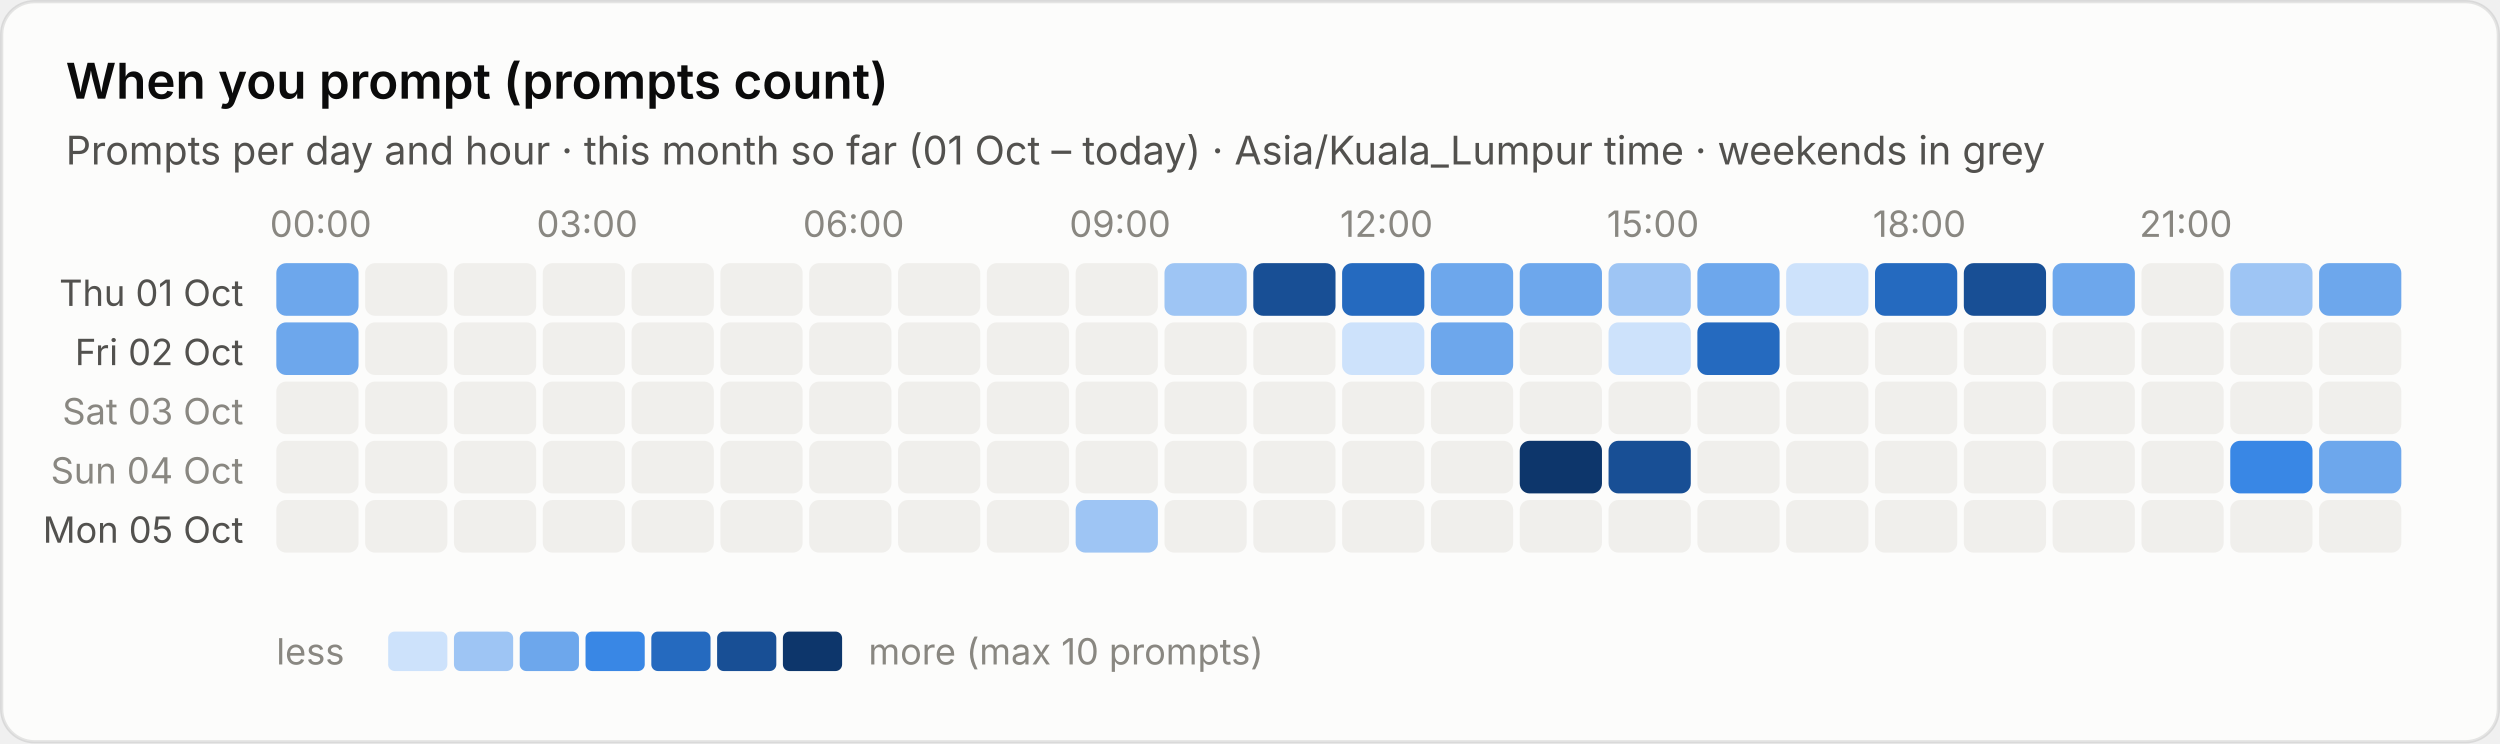
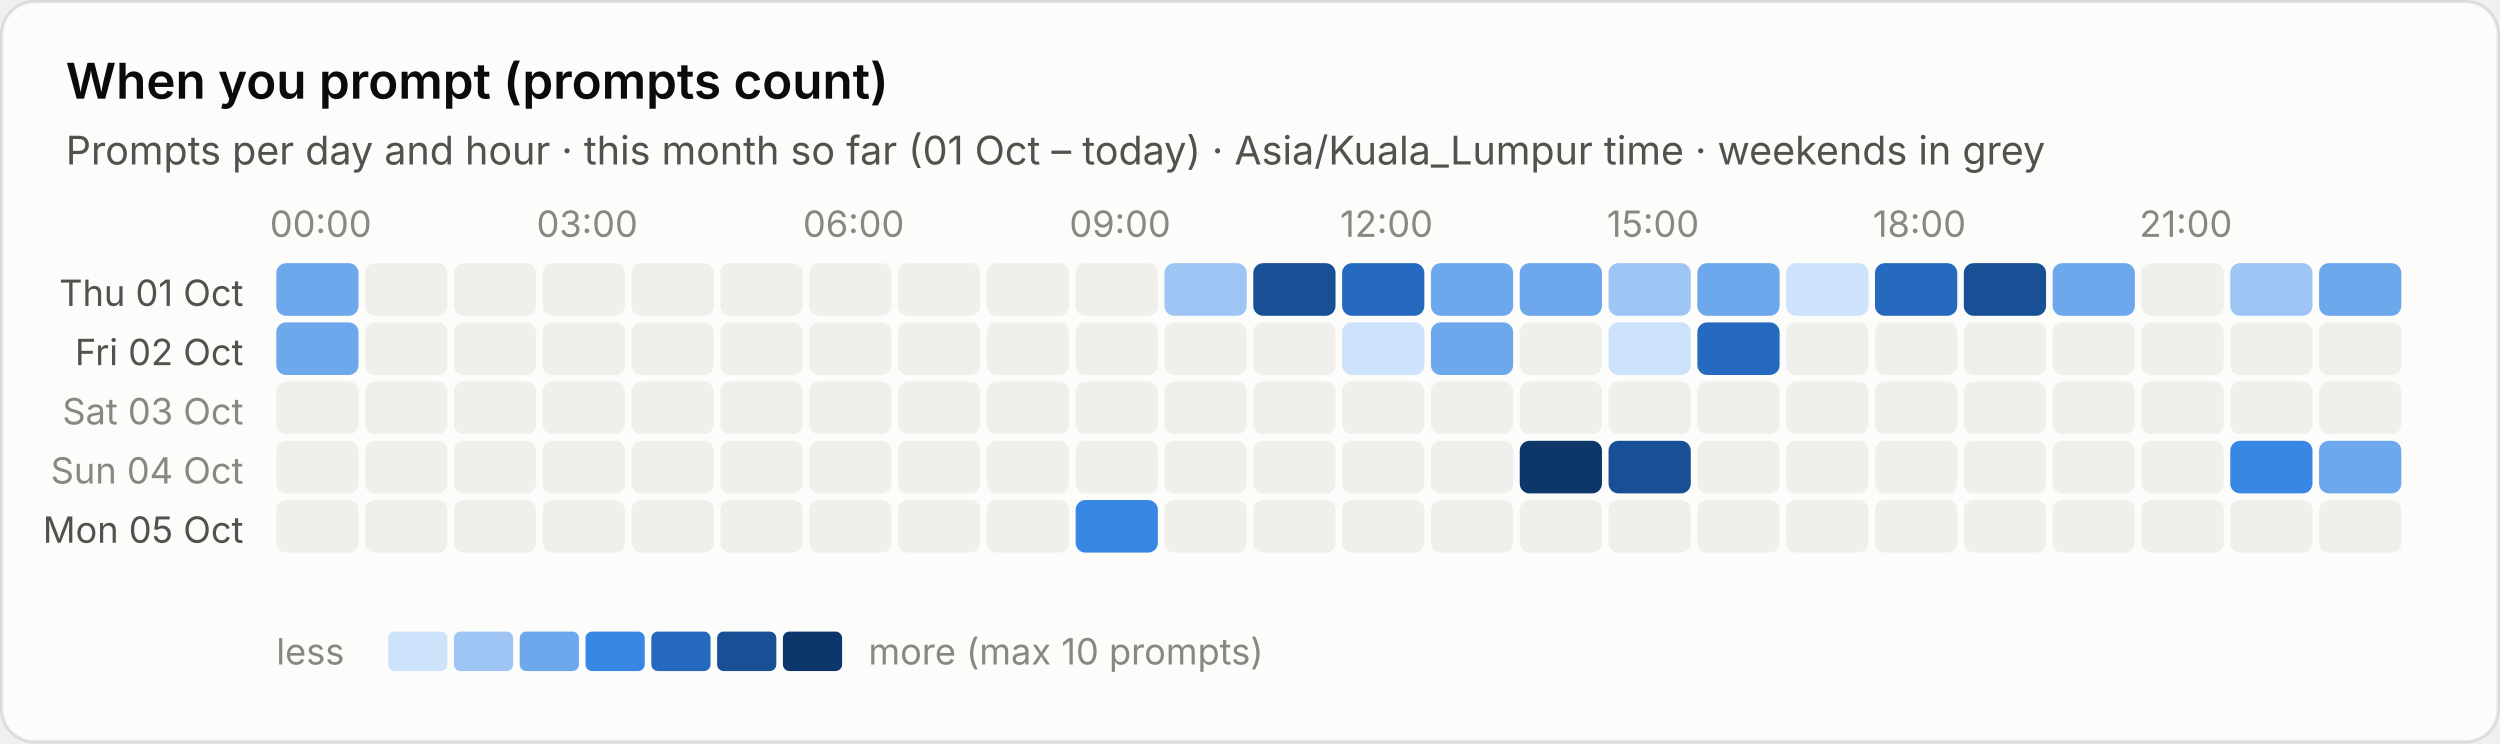
<svg xmlns="http://www.w3.org/2000/svg" viewBox="0 0 760 226" width="760" height="226" role="img" aria-label="When you prompt (prompts count)">
  <style>text{font-family:system-ui,-apple-system,"Segoe UI",sans-serif;font-variant-numeric:tabular-nums}.bg{fill:#fcfcfb;stroke:rgba(11,11,11,.10)}.tp{fill:#0b0b0b}.ts{fill:#52514e}.tm{fill:#898781}.grid{stroke:#e1e0d9;stroke-width:1}.base{stroke:#c3c2b7;stroke-width:1}.so{fill:#b5b3ad}.lo{stroke:#b5b3ad}.qe{fill:#f0efec}.ring{stroke:#fcfcfb}.area{fill-opacity:.1}.s0{fill:#2a78d6}.l0{stroke:#2a78d6}.s1{fill:#eb6834}.l1{stroke:#eb6834}.s2{fill:#1baf7a}.l2{stroke:#1baf7a}.s3{fill:#eda100}.l3{stroke:#eda100}.s4{fill:#e87ba4}.l4{stroke:#e87ba4}.s5{fill:#008300}.l5{stroke:#008300}.s6{fill:#4a3aa7}.l6{stroke:#4a3aa7}.s7{fill:#e34948}.l7{stroke:#e34948}.q0{fill:#cde2fb}.q1{fill:#9ec5f4}.q2{fill:#6da7ec}.q3{fill:#3987e5}.q4{fill:#256abf}.q5{fill:#184f95}.q6{fill:#0d366b}.r0{fill:#f8d4d4}.r1{fill:#ec8f8f}.r2{fill:#c42f2f}.a0{fill:#fbe3e3}.a1{fill:#f5b8b8}.a2{fill:#ec8f8f}.a3{fill:#d65252}.a4{fill:#a82525}.tq0{fill:#0b0b0b}.tq1{fill:#0b0b0b}.tq2{fill:#0b0b0b}.tq3{fill:#ffffff}.tq4{fill:#ffffff}.tq5{fill:#ffffff}.tq6{fill:#ffffff}.tr0{fill:#0b0b0b}.tr1{fill:#0b0b0b}.tr2{fill:#ffffff}.ta0{fill:#0b0b0b}.ta1{fill:#0b0b0b}.ta2{fill:#0b0b0b}.ta3{fill:#ffffff}.ta4{fill:#ffffff}.tw{fill:#ffffff}@media (prefers-color-scheme:dark){.bg{fill:#1a1a19;stroke:rgba(255,255,255,.10)}.tp{fill:#fff}.ts{fill:#c3c2b7}.tm{fill:#898781}.grid{stroke:#2c2c2a}.base{stroke:#383835}.so{fill:#5c5b57}.lo{stroke:#5c5b57}.qe{fill:#262624}.ring{stroke:#1a1a19}.s0{fill:#3987e5}.l0{stroke:#3987e5}.s1{fill:#d95926}.l1{stroke:#d95926}.s2{fill:#199e70}.l2{stroke:#199e70}.s3{fill:#c98500}.l3{stroke:#c98500}.s4{fill:#d55181}.l4{stroke:#d55181}.s5{fill:#008300}.l5{stroke:#008300}.s6{fill:#9085e9}.l6{stroke:#9085e9}.s7{fill:#e66767}.l7{stroke:#e66767}.q0{fill:#16263a}.q1{fill:#123a66}.q2{fill:#184f95}.q3{fill:#256abf}.q4{fill:#3987e5}.q5{fill:#6da7ec}.q6{fill:#b7d3f6}.r0{fill:#4a2023}.r1{fill:#8c2c2f}.r2{fill:#e25555}.a0{fill:#3a1a1c}.a1{fill:#5e2427}.a2{fill:#8c2c2f}.a3{fill:#c43c3f}.a4{fill:#f07070}.tq0{fill:#ffffff}.tq1{fill:#ffffff}.tq2{fill:#ffffff}.tq3{fill:#ffffff}.tq4{fill:#ffffff}.tq5{fill:#0b0b0b}.tq6{fill:#0b0b0b}.tr0{fill:#ffffff}.tr1{fill:#ffffff}.tr2{fill:#ffffff}.ta0{fill:#ffffff}.ta1{fill:#ffffff}.ta2{fill:#ffffff}.ta3{fill:#ffffff}.ta4{fill:#0b0b0b}.tw{fill:#ffffff}}</style>
  <rect class="bg" x=".5" y=".5" width="759" height="225" rx="10" />
  <text class="tp" x="20" y="30" font-size="15" font-weight="600">When you prompt (prompts count)</text>
  <text class="ts" x="20" y="50" font-size="12">Prompts per day and hour · this month so far (01 Oct – today) · Asia/Kuala_Lumpur time · weekends in grey</text>
  <text class="tm" x="97.5" y="72" font-size="11" text-anchor="middle">00:00</text>
  <text class="tm" x="178.5" y="72" font-size="11" text-anchor="middle">03:00</text>
  <text class="tm" x="259.5" y="72" font-size="11" text-anchor="middle">06:00</text>
  <text class="tm" x="340.5" y="72" font-size="11" text-anchor="middle">09:00</text>
  <text class="tm" x="421.5" y="72" font-size="11" text-anchor="middle">12:00</text>
  <text class="tm" x="502.5" y="72" font-size="11" text-anchor="middle">15:00</text>
  <text class="tm" x="583.5" y="72" font-size="11" text-anchor="middle">18:00</text>
  <text class="tm" x="664.5" y="72" font-size="11" text-anchor="middle">21:00</text>
  <text class="ts" x="74" y="93.0" font-size="11" text-anchor="end">Thu 01 Oct</text>
  <rect class="q2" x="84.0" y="80.0" width="25" height="16" rx="3" />
  <rect class="qe" x="111.0" y="80.0" width="25" height="16" rx="3" />
  <rect class="qe" x="138.0" y="80.0" width="25" height="16" rx="3" />
  <rect class="qe" x="165.0" y="80.0" width="25" height="16" rx="3" />
  <rect class="qe" x="192.0" y="80.0" width="25" height="16" rx="3" />
  <rect class="qe" x="219.0" y="80.0" width="25" height="16" rx="3" />
  <rect class="qe" x="246.0" y="80.0" width="25" height="16" rx="3" />
  <rect class="qe" x="273.0" y="80.0" width="25" height="16" rx="3" />
  <rect class="qe" x="300.0" y="80.0" width="25" height="16" rx="3" />
  <rect class="qe" x="327.0" y="80.0" width="25" height="16" rx="3" />
  <rect class="q1" x="354.0" y="80.0" width="25" height="16" rx="3" />
  <rect class="q5" x="381.0" y="80.0" width="25" height="16" rx="3" />
  <rect class="q4" x="408.0" y="80.0" width="25" height="16" rx="3" />
  <rect class="q2" x="435.0" y="80.0" width="25" height="16" rx="3" />
  <rect class="q2" x="462.0" y="80.0" width="25" height="16" rx="3" />
  <rect class="q1" x="489.0" y="80.0" width="25" height="16" rx="3" />
  <rect class="q2" x="516.0" y="80.0" width="25" height="16" rx="3" />
  <rect class="q0" x="543.0" y="80.0" width="25" height="16" rx="3" />
  <rect class="q4" x="570.0" y="80.0" width="25" height="16" rx="3" />
  <rect class="q5" x="597.0" y="80.0" width="25" height="16" rx="3" />
  <rect class="q2" x="624.0" y="80.0" width="25" height="16" rx="3" />
  <rect class="qe" x="651.0" y="80.0" width="25" height="16" rx="3" />
  <rect class="q1" x="678.0" y="80.0" width="25" height="16" rx="3" />
  <rect class="q2" x="705.0" y="80.0" width="25" height="16" rx="3" />
  <text class="ts" x="74" y="111.0" font-size="11" text-anchor="end">Fri 02 Oct</text>
  <rect class="q2" x="84.0" y="98.0" width="25" height="16" rx="3" />
  <rect class="qe" x="111.0" y="98.0" width="25" height="16" rx="3" />
  <rect class="qe" x="138.0" y="98.0" width="25" height="16" rx="3" />
  <rect class="qe" x="165.0" y="98.0" width="25" height="16" rx="3" />
  <rect class="qe" x="192.0" y="98.0" width="25" height="16" rx="3" />
  <rect class="qe" x="219.0" y="98.0" width="25" height="16" rx="3" />
  <rect class="qe" x="246.0" y="98.0" width="25" height="16" rx="3" />
  <rect class="qe" x="273.0" y="98.0" width="25" height="16" rx="3" />
  <rect class="qe" x="300.0" y="98.0" width="25" height="16" rx="3" />
  <rect class="qe" x="327.0" y="98.0" width="25" height="16" rx="3" />
  <rect class="qe" x="354.0" y="98.0" width="25" height="16" rx="3" />
  <rect class="qe" x="381.0" y="98.0" width="25" height="16" rx="3" />
  <rect class="q0" x="408.0" y="98.0" width="25" height="16" rx="3" />
  <rect class="q2" x="435.0" y="98.0" width="25" height="16" rx="3" />
  <rect class="qe" x="462.0" y="98.0" width="25" height="16" rx="3" />
  <rect class="q0" x="489.0" y="98.0" width="25" height="16" rx="3" />
  <rect class="q4" x="516.0" y="98.0" width="25" height="16" rx="3" />
  <rect class="qe" x="543.0" y="98.0" width="25" height="16" rx="3" />
  <rect class="qe" x="570.0" y="98.0" width="25" height="16" rx="3" />
  <rect class="qe" x="597.0" y="98.0" width="25" height="16" rx="3" />
  <rect class="qe" x="624.0" y="98.0" width="25" height="16" rx="3" />
  <rect class="qe" x="651.0" y="98.0" width="25" height="16" rx="3" />
  <rect class="qe" x="678.0" y="98.0" width="25" height="16" rx="3" />
  <rect class="qe" x="705.0" y="98.0" width="25" height="16" rx="3" />
  <text class="tm" x="74" y="129.0" font-size="11" text-anchor="end">Sat 03 Oct</text>
  <rect class="qe" x="84.0" y="116.0" width="25" height="16" rx="3" />
  <rect class="qe" x="111.0" y="116.0" width="25" height="16" rx="3" />
  <rect class="qe" x="138.0" y="116.0" width="25" height="16" rx="3" />
  <rect class="qe" x="165.0" y="116.0" width="25" height="16" rx="3" />
  <rect class="qe" x="192.0" y="116.0" width="25" height="16" rx="3" />
  <rect class="qe" x="219.0" y="116.0" width="25" height="16" rx="3" />
  <rect class="qe" x="246.0" y="116.0" width="25" height="16" rx="3" />
  <rect class="qe" x="273.0" y="116.0" width="25" height="16" rx="3" />
  <rect class="qe" x="300.0" y="116.0" width="25" height="16" rx="3" />
  <rect class="qe" x="327.0" y="116.0" width="25" height="16" rx="3" />
  <rect class="qe" x="354.0" y="116.0" width="25" height="16" rx="3" />
  <rect class="qe" x="381.0" y="116.0" width="25" height="16" rx="3" />
  <rect class="qe" x="408.0" y="116.0" width="25" height="16" rx="3" />
  <rect class="qe" x="435.0" y="116.0" width="25" height="16" rx="3" />
  <rect class="qe" x="462.0" y="116.0" width="25" height="16" rx="3" />
  <rect class="qe" x="489.0" y="116.0" width="25" height="16" rx="3" />
  <rect class="qe" x="516.0" y="116.0" width="25" height="16" rx="3" />
  <rect class="qe" x="543.0" y="116.0" width="25" height="16" rx="3" />
  <rect class="qe" x="570.0" y="116.0" width="25" height="16" rx="3" />
  <rect class="qe" x="597.0" y="116.0" width="25" height="16" rx="3" />
  <rect class="qe" x="624.0" y="116.0" width="25" height="16" rx="3" />
  <rect class="qe" x="651.0" y="116.0" width="25" height="16" rx="3" />
  <rect class="qe" x="678.0" y="116.0" width="25" height="16" rx="3" />
  <rect class="qe" x="705.0" y="116.0" width="25" height="16" rx="3" />
  <text class="tm" x="74" y="147.0" font-size="11" text-anchor="end">Sun 04 Oct</text>
  <rect class="qe" x="84.0" y="134.0" width="25" height="16" rx="3" />
  <rect class="qe" x="111.0" y="134.0" width="25" height="16" rx="3" />
  <rect class="qe" x="138.0" y="134.0" width="25" height="16" rx="3" />
  <rect class="qe" x="165.0" y="134.0" width="25" height="16" rx="3" />
  <rect class="qe" x="192.0" y="134.0" width="25" height="16" rx="3" />
  <rect class="qe" x="219.0" y="134.0" width="25" height="16" rx="3" />
  <rect class="qe" x="246.0" y="134.0" width="25" height="16" rx="3" />
  <rect class="qe" x="273.0" y="134.0" width="25" height="16" rx="3" />
  <rect class="qe" x="300.0" y="134.0" width="25" height="16" rx="3" />
  <rect class="qe" x="327.0" y="134.0" width="25" height="16" rx="3" />
  <rect class="qe" x="354.0" y="134.0" width="25" height="16" rx="3" />
  <rect class="qe" x="381.0" y="134.0" width="25" height="16" rx="3" />
  <rect class="qe" x="408.0" y="134.0" width="25" height="16" rx="3" />
  <rect class="qe" x="435.0" y="134.0" width="25" height="16" rx="3" />
  <rect class="q6" x="462.0" y="134.0" width="25" height="16" rx="3" />
  <rect class="q5" x="489.0" y="134.0" width="25" height="16" rx="3" />
  <rect class="qe" x="516.0" y="134.0" width="25" height="16" rx="3" />
  <rect class="qe" x="543.0" y="134.0" width="25" height="16" rx="3" />
  <rect class="qe" x="570.0" y="134.0" width="25" height="16" rx="3" />
  <rect class="qe" x="597.0" y="134.0" width="25" height="16" rx="3" />
  <rect class="qe" x="624.0" y="134.0" width="25" height="16" rx="3" />
  <rect class="qe" x="651.0" y="134.0" width="25" height="16" rx="3" />
  <rect class="q3" x="678.0" y="134.0" width="25" height="16" rx="3" />
  <rect class="q2" x="705.0" y="134.0" width="25" height="16" rx="3" />
  <text class="ts" x="74" y="165.0" font-size="11" text-anchor="end">Mon 05 Oct</text>
  <rect class="qe" x="84.0" y="152.0" width="25" height="16" rx="3" />
  <rect class="qe" x="111.0" y="152.0" width="25" height="16" rx="3" />
  <rect class="qe" x="138.0" y="152.0" width="25" height="16" rx="3" />
  <rect class="qe" x="165.0" y="152.0" width="25" height="16" rx="3" />
  <rect class="qe" x="192.0" y="152.0" width="25" height="16" rx="3" />
  <rect class="qe" x="219.0" y="152.0" width="25" height="16" rx="3" />
  <rect class="qe" x="246.0" y="152.0" width="25" height="16" rx="3" />
  <rect class="qe" x="273.0" y="152.0" width="25" height="16" rx="3" />
  <rect class="qe" x="300.0" y="152.0" width="25" height="16" rx="3" />
-   <rect class="q1" x="327.0" y="152.0" width="25" height="16" rx="3" />
+   <rect class="q3" x="327.0" y="152.0" width="25" height="16" rx="3" />
  <rect class="qe" x="354.0" y="152.0" width="25" height="16" rx="3" />
  <rect class="qe" x="381.0" y="152.0" width="25" height="16" rx="3" />
  <rect class="qe" x="408.0" y="152.0" width="25" height="16" rx="3" />
  <rect class="qe" x="435.0" y="152.0" width="25" height="16" rx="3" />
  <rect class="qe" x="462.0" y="152.0" width="25" height="16" rx="3" />
  <rect class="qe" x="489.0" y="152.0" width="25" height="16" rx="3" />
  <rect class="qe" x="516.0" y="152.0" width="25" height="16" rx="3" />
  <rect class="qe" x="543.0" y="152.0" width="25" height="16" rx="3" />
  <rect class="qe" x="570.0" y="152.0" width="25" height="16" rx="3" />
  <rect class="qe" x="597.0" y="152.0" width="25" height="16" rx="3" />
  <rect class="qe" x="624.0" y="152.0" width="25" height="16" rx="3" />
  <rect class="qe" x="651.0" y="152.0" width="25" height="16" rx="3" />
  <rect class="qe" x="678.0" y="152.0" width="25" height="16" rx="3" />
  <rect class="qe" x="705.0" y="152.0" width="25" height="16" rx="3" />
  <text class="tm" x="84" y="202" font-size="11">less</text>
  <rect class="q0" x="118" y="192" width="18" height="12" rx="2" />
  <rect class="q1" x="138" y="192" width="18" height="12" rx="2" />
  <rect class="q2" x="158" y="192" width="18" height="12" rx="2" />
  <rect class="q3" x="178" y="192" width="18" height="12" rx="2" />
  <rect class="q4" x="198" y="192" width="18" height="12" rx="2" />
  <rect class="q5" x="218" y="192" width="18" height="12" rx="2" />
  <rect class="q6" x="238" y="192" width="18" height="12" rx="2" />
  <text class="tm" x="264" y="202" font-size="11">more (max 10 prompts)</text>
</svg>
